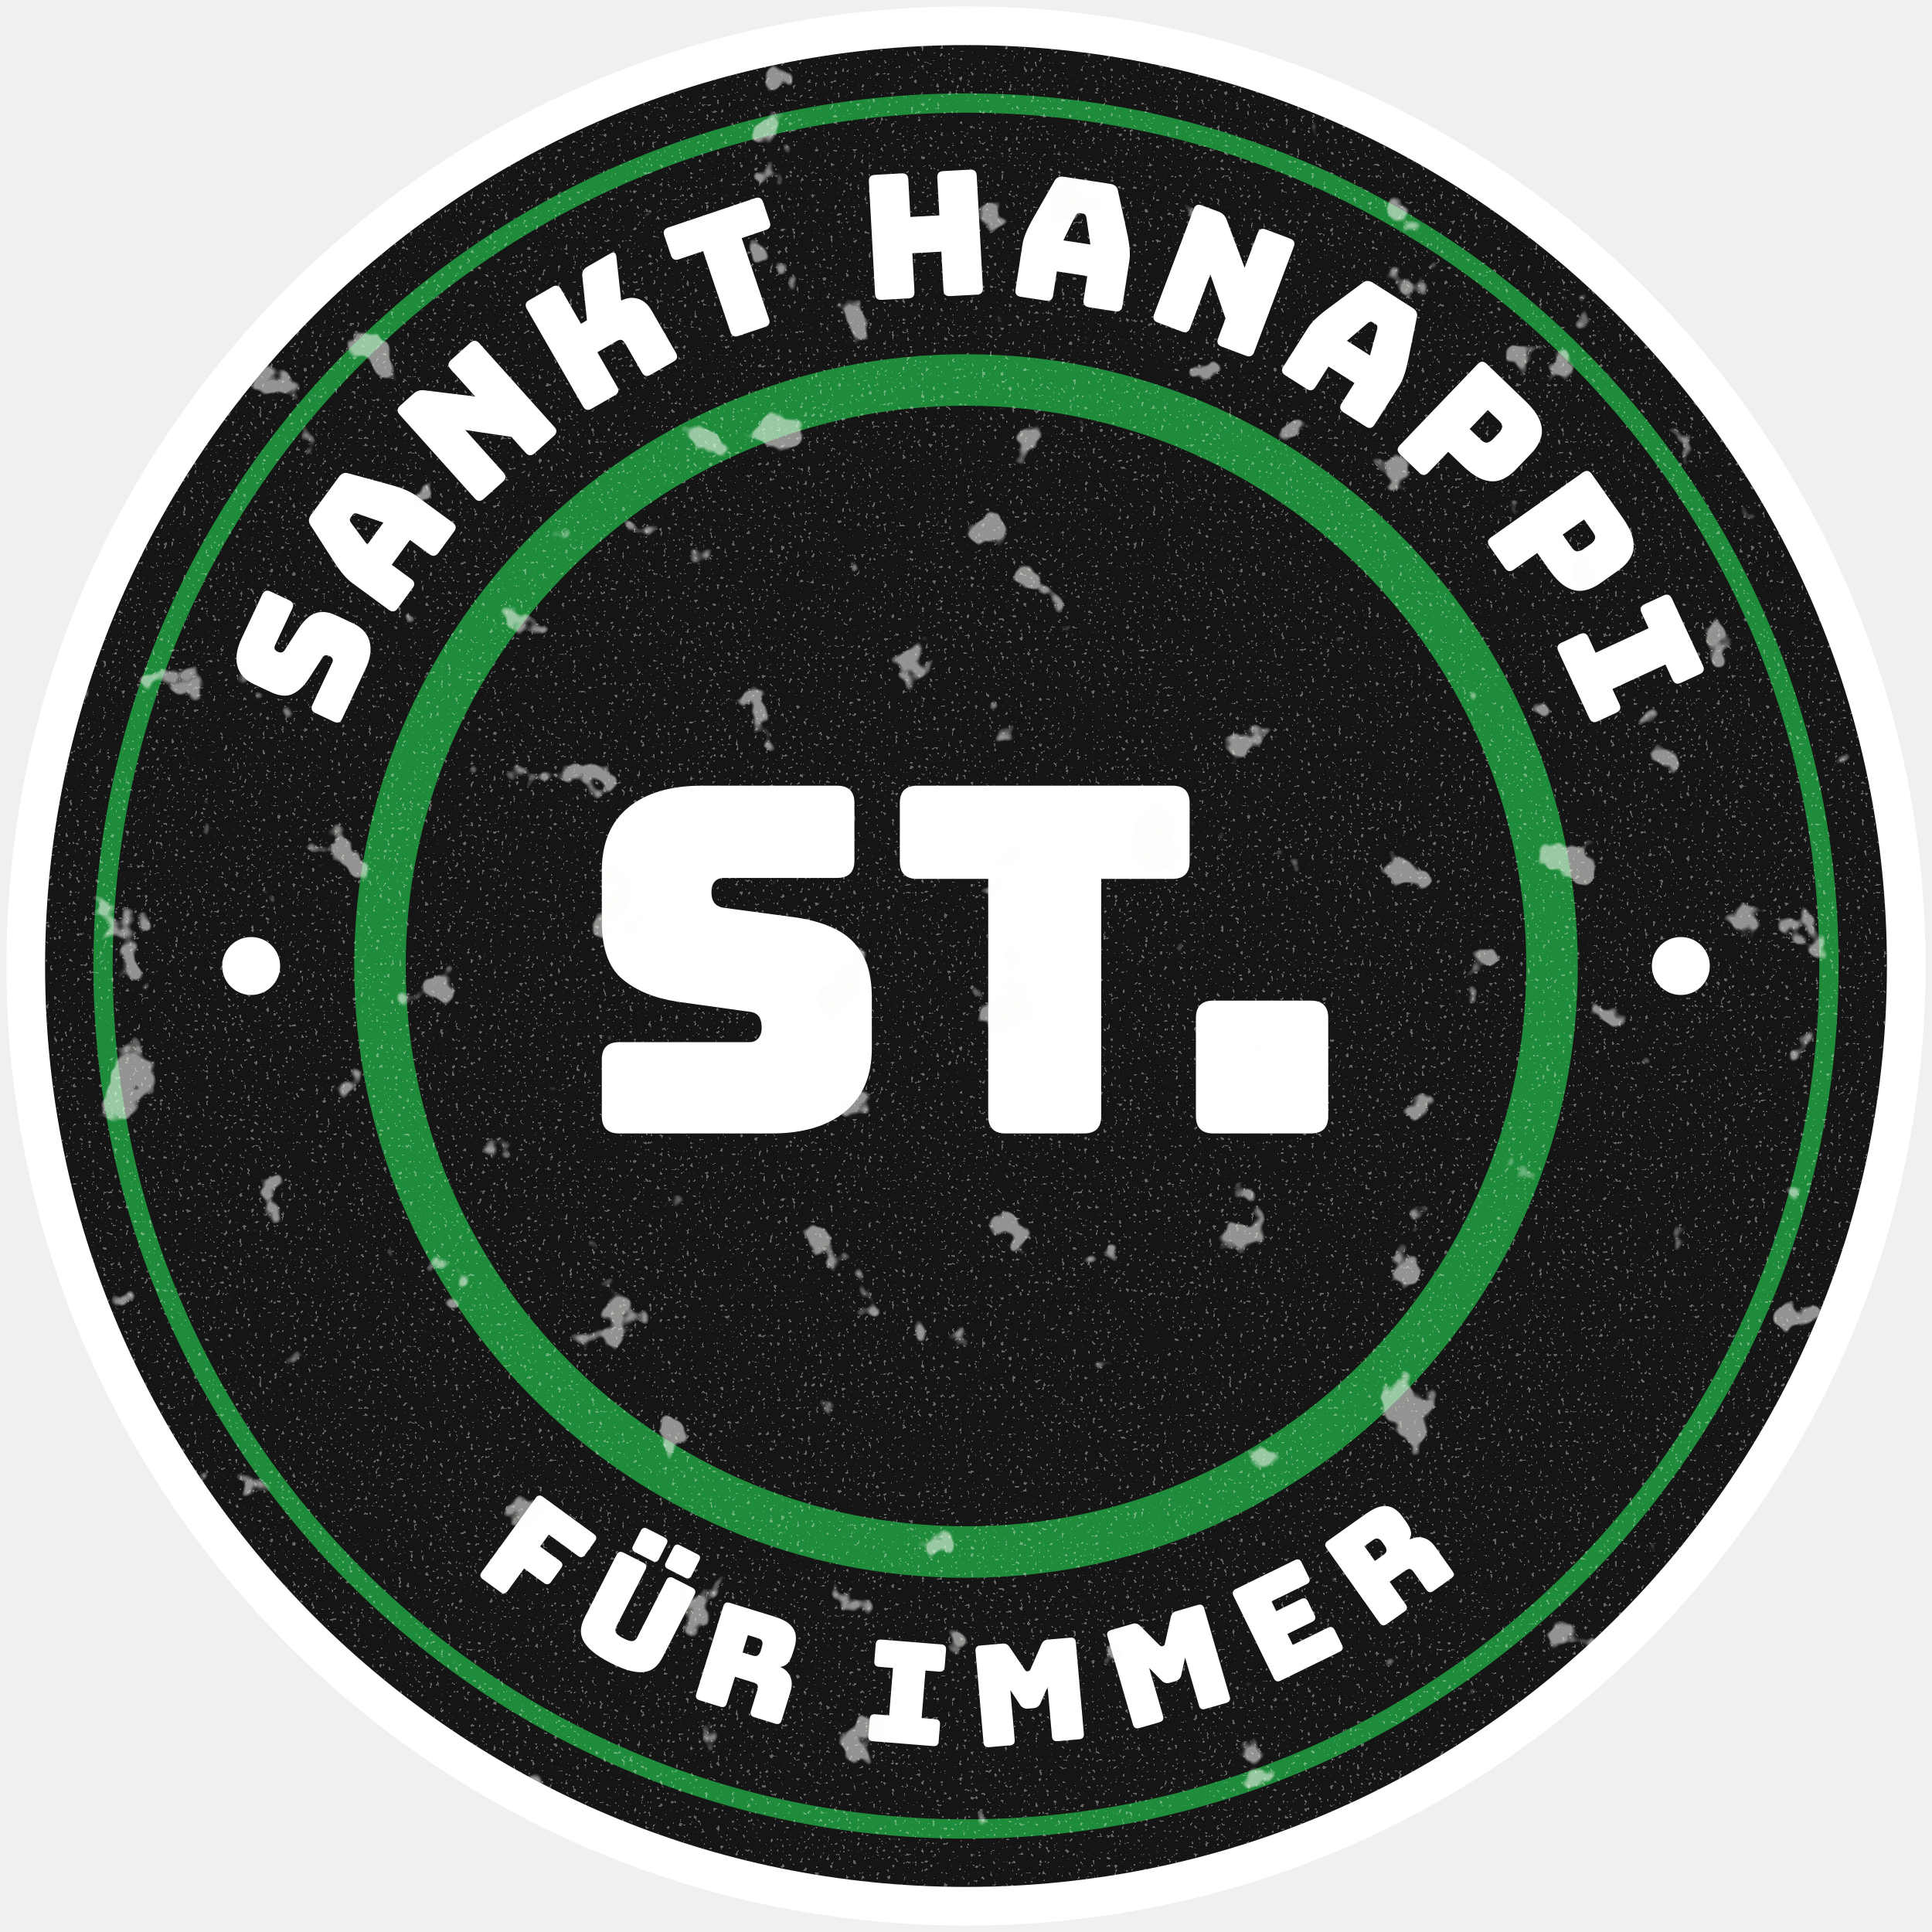
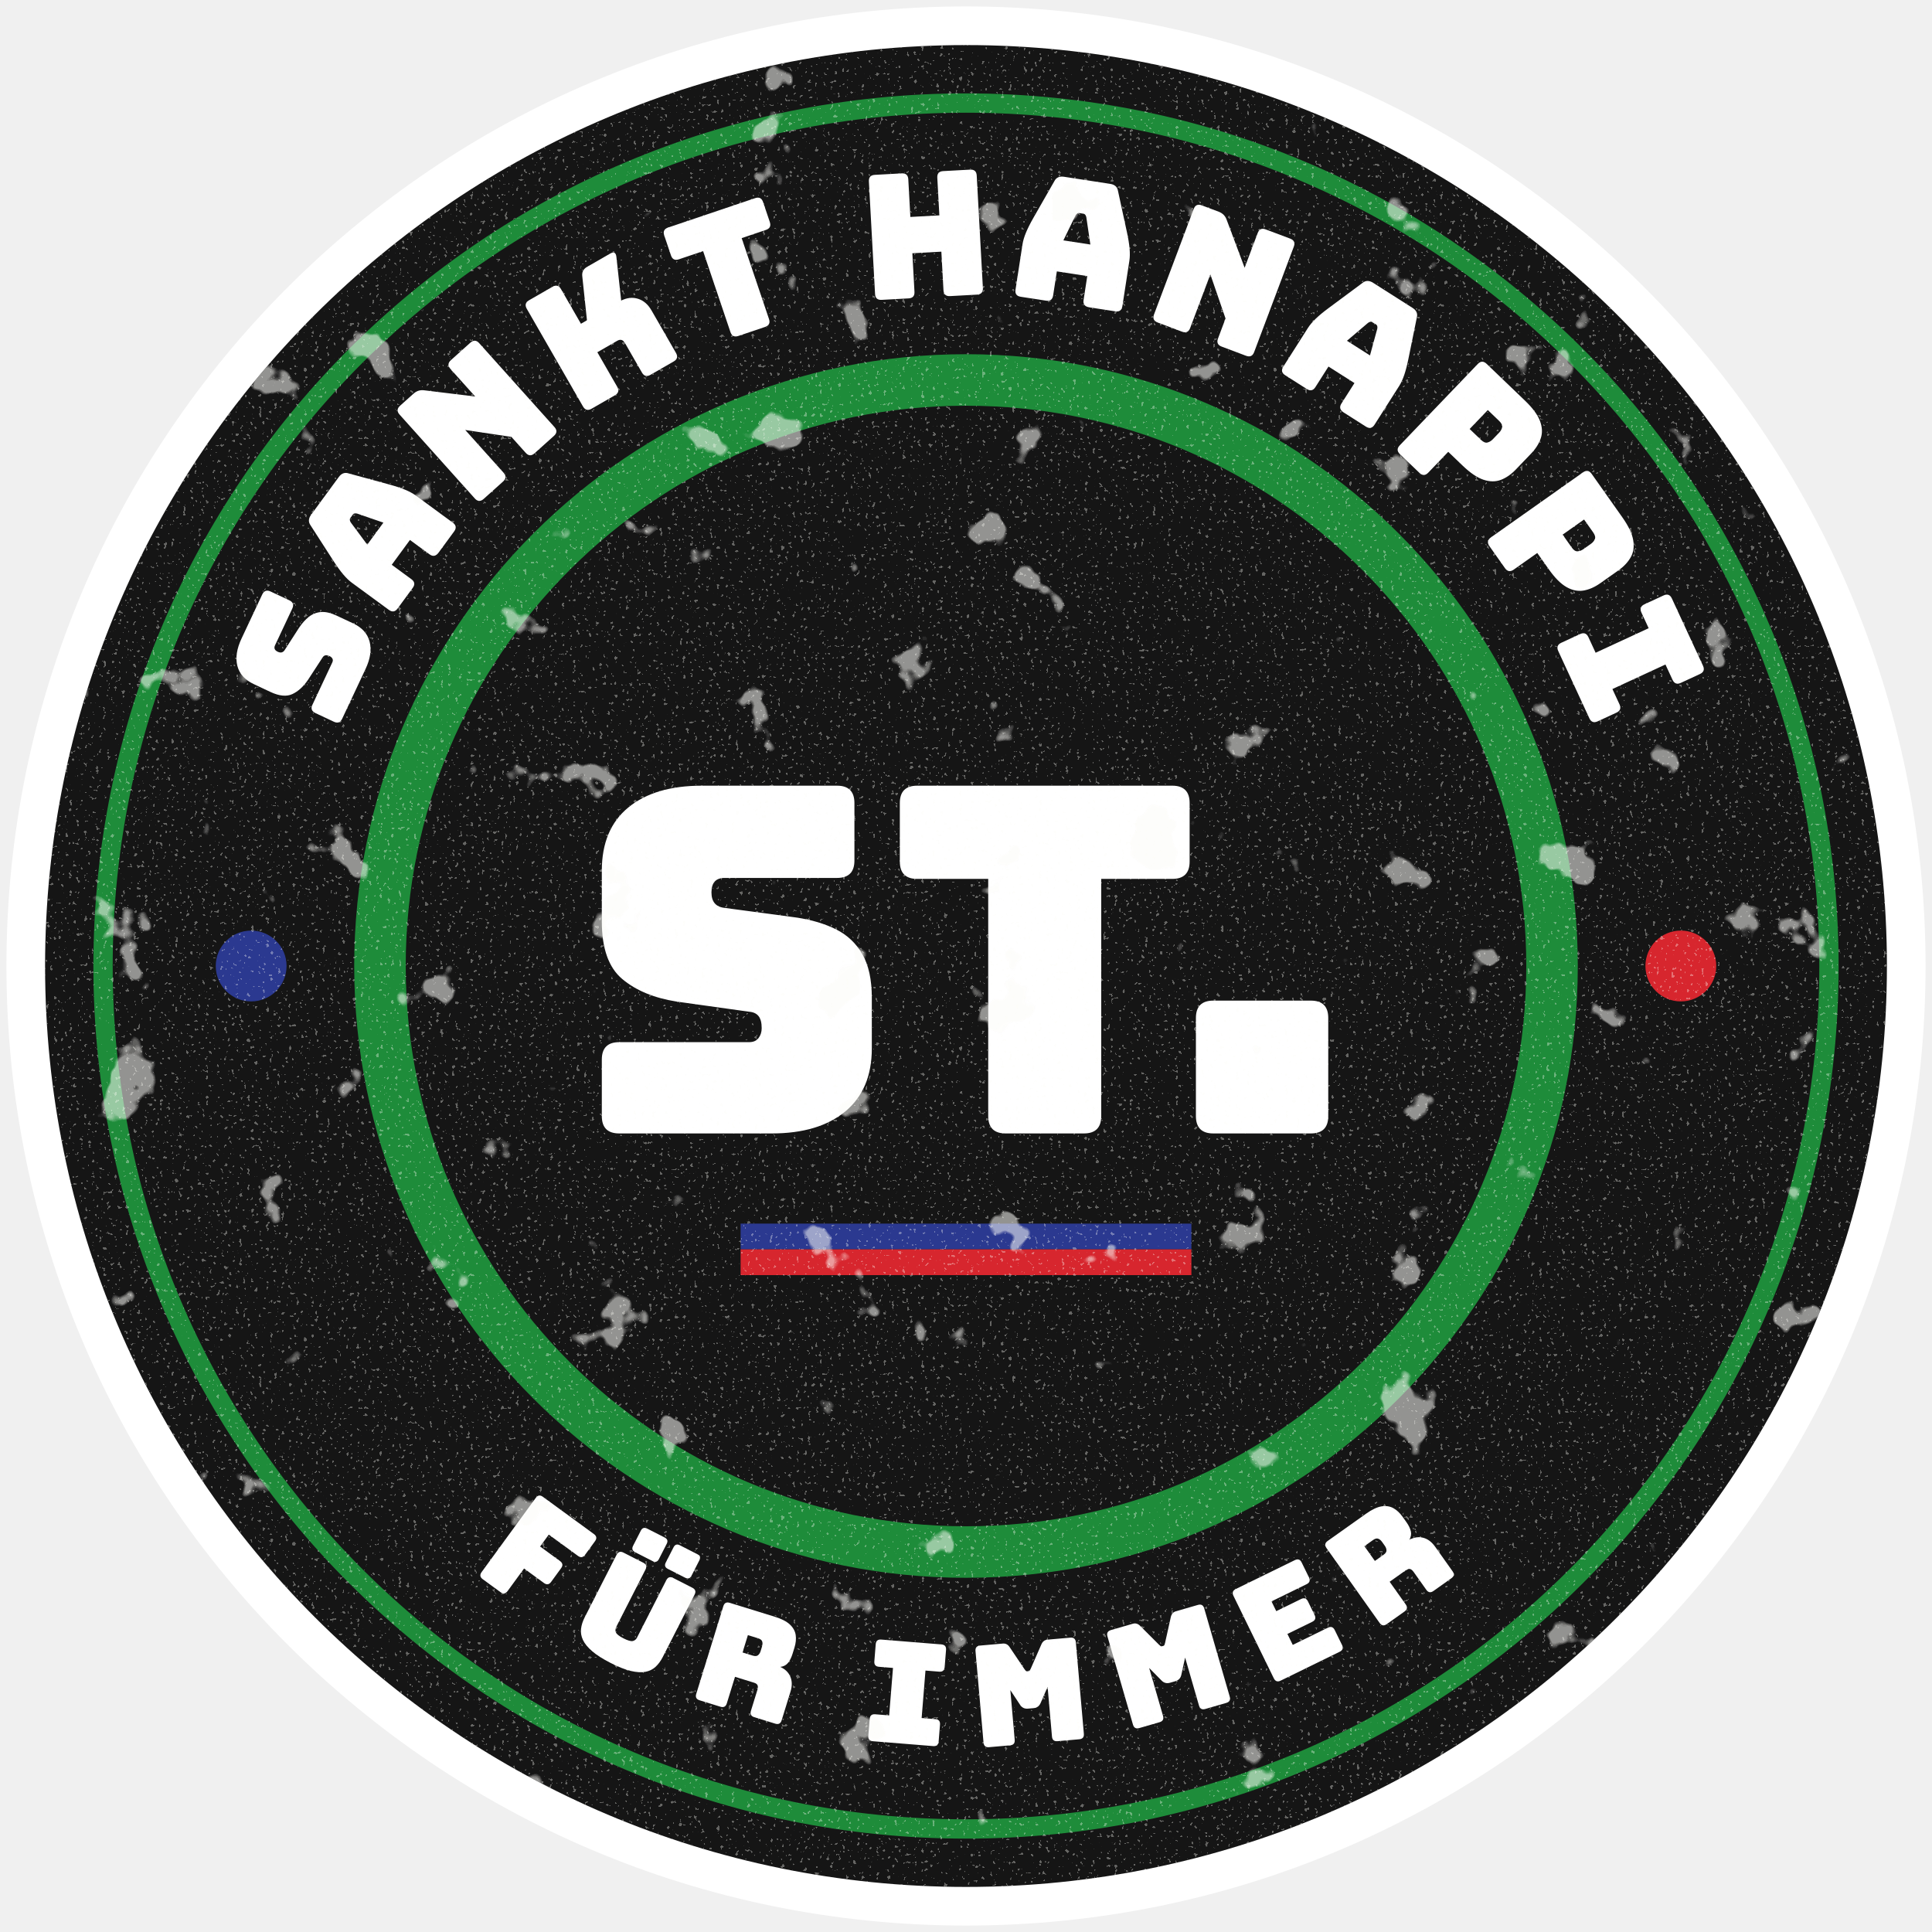
<svg xmlns="http://www.w3.org/2000/svg" viewBox="0 0 600 600" role="img" aria-label="St. Hanappi">
  <circle cx="300" cy="300" r="298" fill="#FFFFFF" />
  <clipPath id="cr1078037161">
    <circle cx="300" cy="300" r="286" />
  </clipPath>
  <g clip-path="url(#cr1078037161)">
    <rect width="600" height="600" fill="#151515" />
    <circle cx="300" cy="300" r="190" fill="#1E8C3A" />
    <circle cx="300" cy="300" r="174" fill="#151515" />
    <circle cx="300" cy="300" r="268" fill="none" stroke="#1E8C3A" stroke-width="6" />
    <path d="M4.21 0L4.21 0L-12.85 0Q-14.80 0-14.80-1.94L-14.80-1.94L-14.80-8.26Q-14.80-10.21-12.85-10.21L-12.85-10.21L1.67-10.21Q2.38-10.21 2.73-10.66Q3.08-11.12 3.08-11.77L3.08-11.77Q3.08-12.69 2.73-13.12Q2.38-13.55 1.67-13.61L1.67-13.61L-6.43-14.74Q-10.21-15.34-12.50-17.25Q-14.80-19.17-14.80-23.71L-14.80-23.71L-14.80-29.38Q-14.80-34.02-11.83-36.45Q-8.86-38.88-3.62-38.88L-3.62-38.88L11.50-38.88Q13.45-38.88 13.45-36.94L13.45-36.94L13.45-30.51Q13.45-28.57 11.50-28.57L11.50-28.57L-1.08-28.57Q-2.54-28.57-2.54-26.95L-2.54-26.95Q-2.54-25.38-1.08-25.22L-1.08-25.22L6.97-24.14Q9.50-23.76 11.39-22.82Q13.28-21.87 14.34-20.03Q15.39-18.20 15.39-15.17L15.39-15.17L15.39-9.50Q15.39-4.91 12.42-2.46Q9.45 0 4.21 0Z" fill="#FFFFFF" transform="translate(300 300) rotate(-64.84) translate(0 -208.0)" />
    <path d="M-4.97-9.50L-4.97-1.94Q-4.97 0-6.91 0L-6.91 0L-14.85 0Q-16.79 0-16.79-1.94L-16.79-1.94L-16.79-16.20Q-16.79-17.82-16.28-19.93Q-15.77-22.03-14.69-24.84L-14.69-24.84L-9.99-37.10Q-9.40-38.88-7.24-38.88L-7.24-38.88L7.29-38.88Q9.40-38.88 9.99-37.10L9.99-37.10L14.69-24.84Q15.77-22.03 16.28-19.93Q16.79-17.82 16.79-16.20L16.79-16.20L16.79-1.94Q16.79 0 14.85 0L14.85 0L6.70 0Q4.59 0 4.59-1.94L4.59-1.94L4.59-9.50L-4.97-9.50ZM-1.89-27.54L-1.89-27.54L-4.43-19.33L4.05-19.33L1.51-27.54Q1.13-28.46 0.49-28.46L0.49-28.46L-0.86-28.46Q-1.51-28.46-1.89-27.54Z" fill="#FFFFFF" transform="translate(300 300) rotate(-53.75) translate(0 -208.0)" />
    <path d="M-6.56 0L-6.56 0L-14.66 0Q-16.61 0-16.61-1.94L-16.61-1.94L-16.61-36.94Q-16.61-38.88-14.66-38.88L-14.66-38.88L-9.04-38.88Q-7.10-38.88-5.86-37.42L-5.86-37.42L4.62-25.43L4.62-36.94Q4.62-38.88 6.56-38.88L6.56-38.88L14.66-38.88Q16.61-38.88 16.61-36.94L16.61-36.94L16.61-1.94Q16.61 0 14.66 0L14.66 0L6.56 0Q4.62 0 4.62-1.94L4.62-1.94L4.62-8.59L-4.62-19.76L-4.62-1.94Q-4.62 0-6.56 0Z" fill="#FFFFFF" transform="translate(300 300) rotate(-41.89) translate(0 -208.0)" />
    <path d="M-6.10 0L-6.10 0L-14.47 0Q-16.42 0-16.42-1.94L-16.42-1.94L-16.42-36.94Q-16.42-38.88-14.47-38.88L-14.47-38.88L-6.10-38.88Q-4.16-38.88-4.16-36.94L-4.16-36.94L-4.16-24.52L-2.00-24.52L3.56-37.10Q4.32-38.88 6.26-38.88L6.26-38.88L14.58-38.88Q16.52-38.88 15.77-37.10L15.77-37.10L10.26-24.52Q13.28-24.35 15.09-22.38Q16.90-20.41 16.90-17.17L16.90-17.17L16.90-1.94Q16.90 0 14.96 0L14.96 0L6.64 0Q4.70 0 4.70-1.94L4.70-1.94L4.70-12.47Q4.70-14.31 2.97-14.31L2.97-14.31L-4.16-14.31L-4.16-1.94Q-4.16 0-6.10 0Z" fill="#FFFFFF" transform="translate(300 300) rotate(-29.92) translate(0 -208.0)" />
    <path d="M4.37 0L4.37 0L-4.37 0Q-6.32 0-6.32-1.94L-6.32-1.94L-6.32-28.46L-14.26-28.46Q-16.20-28.46-16.20-30.40L-16.20-30.40L-16.20-36.94Q-16.20-38.88-14.26-38.88L-14.26-38.88L14.26-38.88Q16.20-38.88 16.20-36.94L16.20-36.94L16.20-30.40Q16.20-28.46 14.26-28.46L14.26-28.46L6.32-28.46L6.32-1.94Q6.32 0 4.37 0Z" fill="#FFFFFF" transform="translate(300 300) rotate(-18.66) translate(0 -208.0)" />
    <path d="" fill="#FFFFFF" transform="translate(300 300) rotate(-11.28) translate(0 -208.0)" />
    <path d="M-6.45 0L-6.45 0L-14.82 0Q-16.77 0-16.77-1.94L-16.77-1.94L-16.77-36.94Q-16.77-38.88-14.82-38.88L-14.82-38.88L-6.45-38.88Q-4.51-38.88-4.51-36.94L-4.51-36.94L-4.51-25.22L4.51-25.22L4.51-36.94Q4.51-38.88 6.45-38.88L6.45-38.88L14.82-38.88Q16.77-38.88 16.77-36.94L16.77-36.94L16.77-1.94Q16.77 0 14.82 0L14.82 0L6.45 0Q4.51 0 4.51-1.94L4.51-1.94L4.51-13.93L-4.51-13.93L-4.51-1.94Q-4.51 0-6.45 0Z" fill="#FFFFFF" transform="translate(300 300) rotate(-3.14) translate(0 -208.0)" />
    <path d="M-4.97-9.50L-4.97-1.94Q-4.97 0-6.91 0L-6.91 0L-14.85 0Q-16.79 0-16.79-1.94L-16.79-1.94L-16.79-16.20Q-16.79-17.82-16.28-19.93Q-15.77-22.03-14.69-24.84L-14.69-24.84L-9.99-37.10Q-9.40-38.88-7.24-38.88L-7.24-38.88L7.29-38.88Q9.40-38.88 9.99-37.10L9.99-37.10L14.69-24.84Q15.77-22.03 16.28-19.93Q16.79-17.82 16.79-16.20L16.79-16.20L16.79-1.94Q16.79 0 14.85 0L14.85 0L6.70 0Q4.59 0 4.59-1.94L4.59-1.94L4.59-9.50L-4.97-9.50ZM-1.89-27.54L-1.89-27.54L-4.43-19.33L4.05-19.33L1.51-27.54Q1.13-28.46 0.49-28.46L0.49-28.46L-0.86-28.46Q-1.51-28.46-1.89-27.54Z" fill="#FFFFFF" transform="translate(300 300) rotate(8.76) translate(0 -208.0)" />
    <path d="M-6.56 0L-6.56 0L-14.66 0Q-16.61 0-16.61-1.94L-16.61-1.94L-16.61-36.94Q-16.61-38.88-14.66-38.88L-14.66-38.88L-9.04-38.88Q-7.10-38.88-5.86-37.42L-5.86-37.42L4.62-25.43L4.62-36.94Q4.62-38.88 6.56-38.88L6.56-38.88L14.66-38.88Q16.61-38.88 16.61-36.94L16.61-36.94L16.61-1.94Q16.61 0 14.66 0L14.66 0L6.56 0Q4.62 0 4.62-1.94L4.62-1.94L4.62-8.59L-4.62-19.76L-4.62-1.94Q-4.62 0-6.56 0Z" fill="#FFFFFF" transform="translate(300 300) rotate(20.62) translate(0 -208.0)" />
    <path d="M-4.97-9.50L-4.97-1.94Q-4.97 0-6.91 0L-6.91 0L-14.85 0Q-16.79 0-16.79-1.94L-16.79-1.94L-16.79-16.20Q-16.79-17.82-16.28-19.93Q-15.77-22.03-14.69-24.84L-14.69-24.84L-9.99-37.10Q-9.40-38.88-7.24-38.88L-7.24-38.88L7.29-38.88Q9.40-38.88 9.99-37.10L9.99-37.10L14.69-24.84Q15.77-22.03 16.28-19.93Q16.79-17.82 16.79-16.20L16.79-16.20L16.79-1.94Q16.79 0 14.85 0L14.85 0L6.70 0Q4.59 0 4.59-1.94L4.59-1.94L4.59-9.50L-4.97-9.50ZM-1.89-27.54L-1.89-27.54L-4.43-19.33L4.05-19.33L1.51-27.54Q1.13-28.46 0.49-28.46L0.49-28.46L-0.86-28.46Q-1.51-28.46-1.89-27.54Z" fill="#FFFFFF" transform="translate(300 300) rotate(32.47) translate(0 -208.0)" />
    <path d="M-4.37 0L-4.37 0L-12.74 0Q-14.69 0-14.69-1.94L-14.69-1.94L-14.69-36.94Q-14.69-38.88-12.74-38.88L-12.74-38.88L3.78-38.88Q8.69-38.88 11.47-37.56Q14.26-36.23 15.39-33.86Q16.52-31.48 16.52-28.35L16.52-28.35L16.52-21.44Q16.52-18.31 15.39-15.93Q14.26-13.55 11.47-12.23Q8.69-10.91 3.78-10.91L3.78-10.91L-2.43-10.91L-2.43-1.94Q-2.43 0-4.37 0ZM2.32-28.78L-2.54-28.78L-2.54-20.63L2.32-20.63Q3.89-20.63 4.37-21.44Q4.86-22.25 4.86-23.27L4.86-23.27L4.86-26.14Q4.86-27.22 4.37-28.00Q3.89-28.78 2.32-28.78L2.32-28.78Z" fill="#FFFFFF" transform="translate(300 300) rotate(43.80) translate(0 -208.0)" />
    <path d="M-4.37 0L-4.37 0L-12.74 0Q-14.69 0-14.69-1.94L-14.69-1.94L-14.69-36.94Q-14.69-38.88-12.74-38.88L-12.74-38.88L3.78-38.88Q8.69-38.88 11.47-37.56Q14.26-36.23 15.39-33.86Q16.52-31.48 16.52-28.35L16.52-28.35L16.52-21.44Q16.52-18.31 15.39-15.93Q14.26-13.55 11.47-12.23Q8.69-10.91 3.78-10.91L3.78-10.91L-2.43-10.91L-2.43-1.94Q-2.43 0-4.37 0ZM2.32-28.78L-2.54-28.78L-2.54-20.63L2.32-20.63Q3.89-20.63 4.37-21.44Q4.86-22.25 4.86-23.27L4.86-23.27L4.86-26.14Q4.86-27.22 4.37-28.00Q3.89-28.78 2.32-28.78L2.32-28.78Z" fill="#FFFFFF" transform="translate(300 300) rotate(54.77) translate(0 -208.0)" />
    <path d="M11.47 0L-11.53 0Q-13.47 0-13.47-1.94L-13.47-1.94L-13.47-8.37Q-13.47-10.31-11.53-10.31L-11.53-10.31L-6.18-10.31L-6.18-28.46L-11.53-28.46Q-13.47-28.46-13.47-30.40L-13.47-30.40L-13.47-36.94Q-13.47-38.88-11.53-38.88L-11.53-38.88L11.47-38.88Q13.42-38.88 13.42-36.94L13.42-36.94L13.42-30.40Q13.42-28.46 11.47-28.46L11.47-28.46L6.24-28.46L6.24-10.31L11.47-10.31Q13.42-10.31 13.42-8.37L13.42-8.37L13.42-1.94Q13.42 0 11.47 0L11.47 0Z" fill="#FFFFFF" transform="translate(300 300) rotate(65.17) translate(0 -208.0)" />
    <path d="M-2.16 0L-2.16 0L-8.98 0Q-10.56 0-10.56-1.58L-10.56-1.58L-10.56-30.10Q-10.56-31.68-8.98-31.68L-8.98-31.68L10.65-31.68Q12.23-31.68 12.23-30.10L12.23-30.10L12.23-24.86Q12.23-23.28 10.65-23.28L10.65-23.28L-0.57-23.28L-0.57-18.70L7.08-18.70Q8.67-18.70 8.67-17.12L8.67-17.12L8.67-11.84Q8.67-10.25 7.08-10.25L7.08-10.25L-0.57-10.25L-0.57-1.58Q-0.57 0-2.16 0Z" fill="#FFFFFF" transform="translate(300 300) rotate(36.12) translate(0 242.3)" />
    <path d="M13.60-30.10L13.60-8.32Q13.60-6.29 13.00-4.64Q12.41-2.99 10.89-1.80Q9.37-0.62 6.73 0.02Q4.09 0.66 0 0.66L0 0.66Q-4.09 0.66-6.73 0.02Q-9.37-0.62-10.89-1.80Q-12.41-2.99-13.00-4.64Q-13.60-6.29-13.60-8.32L-13.60-8.32L-13.60-30.10Q-13.60-31.68-12.01-31.68L-12.01-31.68L-5.10-31.68Q-3.52-31.68-3.52-30.10L-3.52-30.10L-3.52-10.03Q-3.52-9.15-2.86-8.56Q-2.20-7.96 0.09-7.96L0.09-7.96Q2.42-7.96 3.08-8.56Q3.74-9.15 3.74-10.03L3.74-10.03L3.74-30.10Q3.74-31.68 5.32-31.68L5.32-31.68L12.01-31.68Q13.60-31.68 13.60-30.10L13.60-30.10ZM-2.73-33.44L-2.73-33.44L-8.80-33.44Q-10.30-33.44-10.30-34.89L-10.30-34.89L-10.30-40.22Q-10.30-41.67-8.80-41.67L-8.80-41.67L-2.73-41.67Q-1.28-41.67-1.28-40.22L-1.28-40.22L-1.28-34.89Q-1.28-33.44-2.73-33.44ZM8.62-33.44L8.62-33.44L2.55-33.44Q1.10-33.44 1.10-34.89L1.10-34.89L1.10-40.22Q1.10-41.67 2.55-41.67L2.55-41.67L8.62-41.67Q10.08-41.67 10.08-40.22L10.08-40.22L10.08-34.89Q10.08-33.44 8.62-33.44Z" fill="#FFFFFF" transform="translate(300 300) rotate(27.02) translate(0 242.3)" />
    <path d="M-4.95 0L-4.95 0L-11.73 0Q-13.31 0-13.31-1.58L-13.31-1.58L-13.31-30.10Q-13.31-31.68-11.73-31.68L-11.73-31.68L2.93-31.68Q6.23-31.68 8.12-30.76Q10.01-29.83 10.80-28.18Q11.59-26.53 11.59-24.33L11.59-24.33L11.59-22.31Q11.59-20.46 11.07-19.18Q10.54-17.91 9.13-17.29L9.13-17.29Q11.55-17.03 13.00-15.36Q14.45-13.68 14.45-10.91L14.45-10.91L14.45-1.58Q14.45 0 12.87 0L12.87 0L6.05 0Q4.47 0 4.47-1.58L4.47-1.58L4.47-8.32Q4.47-9.33 4.09-9.77Q3.72-10.21 2.79-10.21L2.79-10.21L-3.37-10.21L-3.37-1.58Q-3.37 0-4.95 0ZM-0.07-23.76L-3.37-23.76L-3.37-18.13L-0.07-18.13Q1.08-18.13 1.47-18.72Q1.87-19.32 1.87-20.20L1.87-20.20L1.87-21.69Q1.87-22.57 1.47-23.17Q1.08-23.76-0.07-23.76L-0.07-23.76Z" fill="#FFFFFF" transform="translate(300 300) rotate(17.17) translate(0 242.3)" />
    <path d="" fill="#FFFFFF" transform="translate(300 300) rotate(10.48) translate(0 242.3)" />
    <path d="M9.35 0L-9.39 0Q-10.98 0-10.98-1.58L-10.98-1.58L-10.98-6.82Q-10.98-8.40-9.39-8.40L-9.39-8.40L-5.04-8.40L-5.04-23.19L-9.39-23.19Q-10.98-23.19-10.98-24.77L-10.98-24.77L-10.98-30.10Q-10.98-31.68-9.39-31.68L-9.39-31.68L9.35-31.68Q10.93-31.68 10.93-30.10L10.93-30.10L10.93-24.77Q10.93-23.19 9.35-23.19L9.35-23.19L5.08-23.19L5.08-8.40L9.35-8.40Q10.93-8.40 10.93-6.82L10.93-6.82L10.93-1.58Q10.93 0 9.35 0L9.35 0Z" fill="#FFFFFF" transform="translate(300 300) rotate(4.62) translate(0 242.3)" />
    <path d="M-7.50 0L-7.50 0L-14.06 0Q-15.64 0-15.64-1.58L-15.64-1.58L-15.64-30.10Q-15.64-31.68-14.06-31.68L-14.06-31.68L-6.97-31.68Q-5.65-31.68-4.95-30.36L-4.95-30.36L-0.99-23.19Q-0.77-22.79-0.62-22.62Q-0.46-22.44-0.20-22.44L-0.20-22.44L0.20-22.44Q0.46-22.44 0.62-22.62Q0.77-22.79 0.99-23.19L0.99-23.19L4.91-30.36Q5.61-31.68 6.93-31.68L6.93-31.68L14.06-31.68Q15.64-31.68 15.64-30.10L15.64-30.10L15.64-1.58Q15.64 0 14.06 0L14.06 0L7.28 0Q5.70 0 5.70-1.58L5.70-1.58L5.70-17.07L3.10-12.28Q2.35-10.87 0.77-10.87L0.77-10.87L-0.99-10.87Q-2.57-10.87-3.32-12.28L-3.32-12.28L-5.92-17.07L-5.92-1.58Q-5.92 0-7.50 0Z" fill="#FFFFFF" transform="translate(300 300) rotate(-5.01) translate(0 242.3)" />
    <path d="M-7.50 0L-7.50 0L-14.06 0Q-15.64 0-15.64-1.58L-15.64-1.58L-15.64-30.10Q-15.64-31.68-14.06-31.68L-14.06-31.68L-6.97-31.68Q-5.65-31.68-4.95-30.36L-4.95-30.36L-0.99-23.19Q-0.77-22.79-0.62-22.62Q-0.46-22.44-0.20-22.44L-0.20-22.44L0.20-22.44Q0.46-22.44 0.62-22.62Q0.77-22.79 0.99-23.19L0.99-23.19L4.91-30.36Q5.61-31.68 6.93-31.68L6.93-31.68L14.06-31.68Q15.64-31.68 15.64-30.10L15.64-30.10L15.64-1.58Q15.64 0 14.06 0L14.06 0L7.28 0Q5.70 0 5.70-1.58L5.70-1.58L5.70-17.07L3.10-12.28Q2.35-10.87 0.77-10.87L0.77-10.87L-0.99-10.87Q-2.57-10.87-3.32-12.28L-3.32-12.28L-5.92-17.07L-5.92-1.58Q-5.92 0-7.50 0Z" fill="#FFFFFF" transform="translate(300 300) rotate(-16.13) translate(0 242.3)" />
    <path d="M10.65 0L10.65 0L-9.77 0Q-11.35 0-11.35-1.58L-11.35-1.58L-11.35-30.10Q-11.35-31.68-9.77-31.68L-9.77-31.68L10.65-31.68Q12.23-31.68 12.23-30.10L12.23-30.10L12.23-24.95Q12.23-23.36 10.65-23.36L10.65-23.36L-1.50-23.36L-1.50-19.98L7.08-19.98Q8.67-19.98 8.67-18.39L8.67-18.39L8.67-13.68Q8.67-12.10 7.08-12.10L7.08-12.10L-1.50-12.10L-1.50-8.32L10.65-8.32Q12.23-8.32 12.23-6.73L12.23-6.73L12.23-1.58Q12.23 0 10.65 0Z" fill="#FFFFFF" transform="translate(300 300) rotate(-26.07) translate(0 242.3)" />
    <path d="M-4.95 0L-4.95 0L-11.73 0Q-13.31 0-13.31-1.58L-13.31-1.58L-13.31-30.10Q-13.31-31.68-11.73-31.68L-11.73-31.68L2.93-31.68Q6.23-31.68 8.12-30.76Q10.01-29.83 10.80-28.18Q11.59-26.53 11.59-24.33L11.59-24.33L11.59-22.31Q11.59-20.46 11.07-19.18Q10.54-17.91 9.13-17.29L9.13-17.29Q11.55-17.03 13.00-15.36Q14.45-13.68 14.45-10.91L14.45-10.91L14.45-1.58Q14.45 0 12.87 0L12.87 0L6.05 0Q4.47 0 4.47-1.58L4.47-1.58L4.47-8.32Q4.47-9.33 4.09-9.77Q3.72-10.21 2.79-10.21L2.79-10.21L-3.37-10.21L-3.37-1.58Q-3.37 0-4.95 0ZM-0.07-23.76L-3.37-23.76L-3.37-18.13L-0.07-18.13Q1.08-18.13 1.47-18.72Q1.87-19.32 1.87-20.20L1.87-20.20L1.87-21.69Q1.87-22.57 1.47-23.17Q1.08-23.76-0.07-23.76L-0.07-23.76Z" fill="#FFFFFF" transform="translate(300 300) rotate(-35.36) translate(0 242.3)" />
-     <circle cx="78" cy="300" r="9" fill="#FFFFFF" />
-     <circle cx="522" cy="300" r="9" fill="#FFFFFF" />
+     <circle cx="78" cy="300" r="11" fill="#2B3990" />
+     <circle cx="522" cy="300" r="11" fill="#D7262E" />
    <path d="M239.70 352L239.70 352L192.30 352Q186.90 352 186.90 346.60L186.90 346.60L186.90 329.05Q186.90 323.65 192.30 323.65L192.30 323.65L232.65 323.65Q234.60 323.65 235.57 322.38Q236.55 321.10 236.55 319.30L236.55 319.30Q236.55 316.75 235.57 315.55Q234.60 314.35 232.65 314.20L232.65 314.20L210.15 311.05Q199.65 309.40 193.28 304.07Q186.90 298.75 186.90 286.15L186.90 286.15L186.90 270.40Q186.90 257.50 195.15 250.75Q203.40 244 217.95 244L217.95 244L259.95 244Q265.35 244 265.35 249.40L265.35 249.40L265.35 267.25Q265.35 272.65 259.95 272.65L259.95 272.65L225 272.65Q220.95 272.65 220.95 277.15L220.95 277.15Q220.95 281.50 225 281.95L225 281.95L247.35 284.95Q254.40 286 259.65 288.63Q264.90 291.25 267.82 296.35Q270.75 301.45 270.75 309.85L270.75 309.85L270.75 325.60Q270.75 338.35 262.50 345.18Q254.25 352 239.70 352ZM336.60 352L336.60 352L312.30 352Q306.90 352 306.90 346.60L306.90 346.60L306.90 272.95L284.85 272.95Q279.45 272.95 279.45 267.55L279.45 267.55L279.45 249.40Q279.45 244 284.85 244L284.85 244L364.05 244Q369.45 244 369.45 249.40L369.45 249.40L369.45 267.55Q369.45 272.95 364.05 272.95L364.05 272.95L342 272.95L342 346.60Q342 352 336.60 352ZM407.10 352L407.10 352L376.80 352Q371.40 352 371.40 346.60L371.40 346.60L371.40 316.15Q371.40 310.75 376.80 310.75L376.80 310.75L407.10 310.75Q412.50 310.75 412.50 316.15L412.50 316.15L412.50 346.60Q412.50 352 407.10 352Z" fill="#FFFFFF" />
+     <rect x="230" y="380" width="140" height="8" fill="#2B3990" />
+     <rect x="230" y="388" width="140" height="8" fill="#D7262E" />
    <defs>
      <filter id="gar1078037161" x="0" y="0" width="100%" height="100%">
        <feTurbulence type="fractalNoise" baseFrequency="0.04" numOctaves="4" seed="504" />
        <feColorMatrix type="matrix" values="0 0 0 0 0.97  0 0 0 0 0.96  0 0 0 0 0.93  0 0 0 28 -20.6" />
      </filter>
      <filter id="gbr1078037161" x="0" y="0" width="100%" height="100%">
        <feTurbulence type="fractalNoise" baseFrequency="0.85" numOctaves="2" seed="511" />
        <feColorMatrix type="matrix" values="0 0 0 0 0.97  0 0 0 0 0.96  0 0 0 0 0.93  0 0 0 30 -20.6" />
      </filter>
    </defs>
    <rect width="600" height="600" filter="url(#gar1078037161)" opacity=".55" />
    <rect width="600" height="600" filter="url(#gbr1078037161)" opacity=".35" />
  </g>
</svg>
